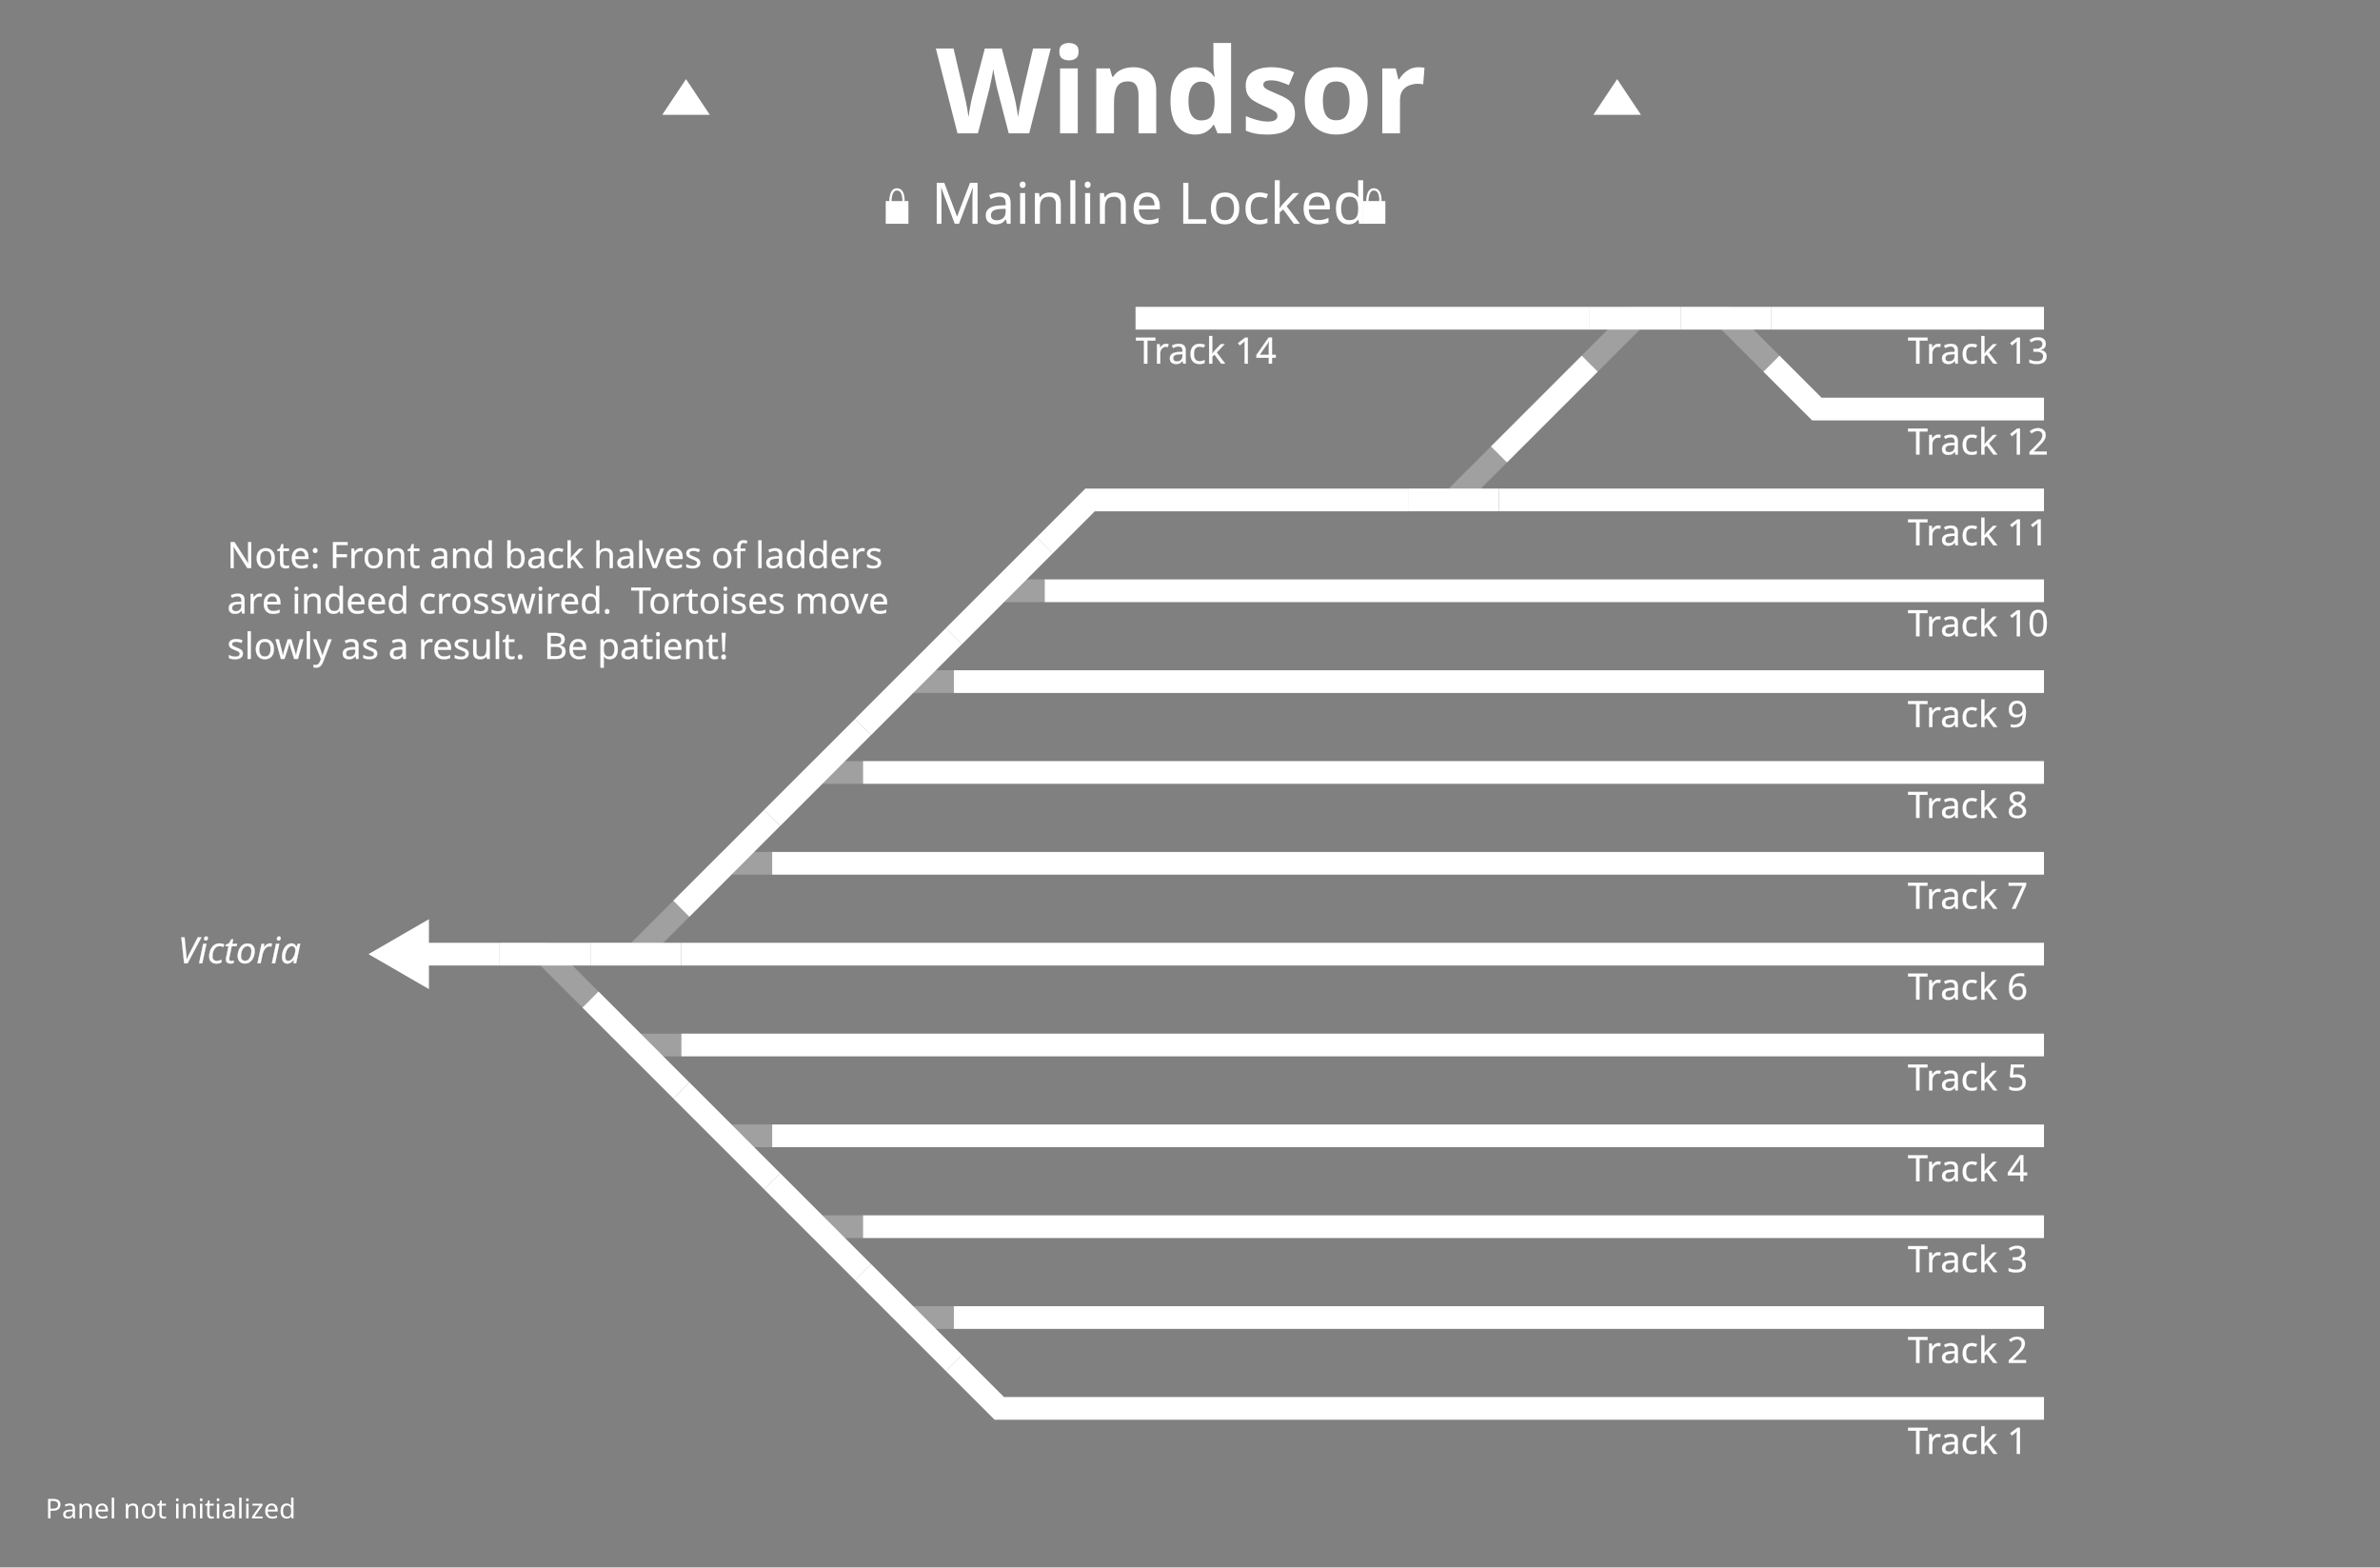
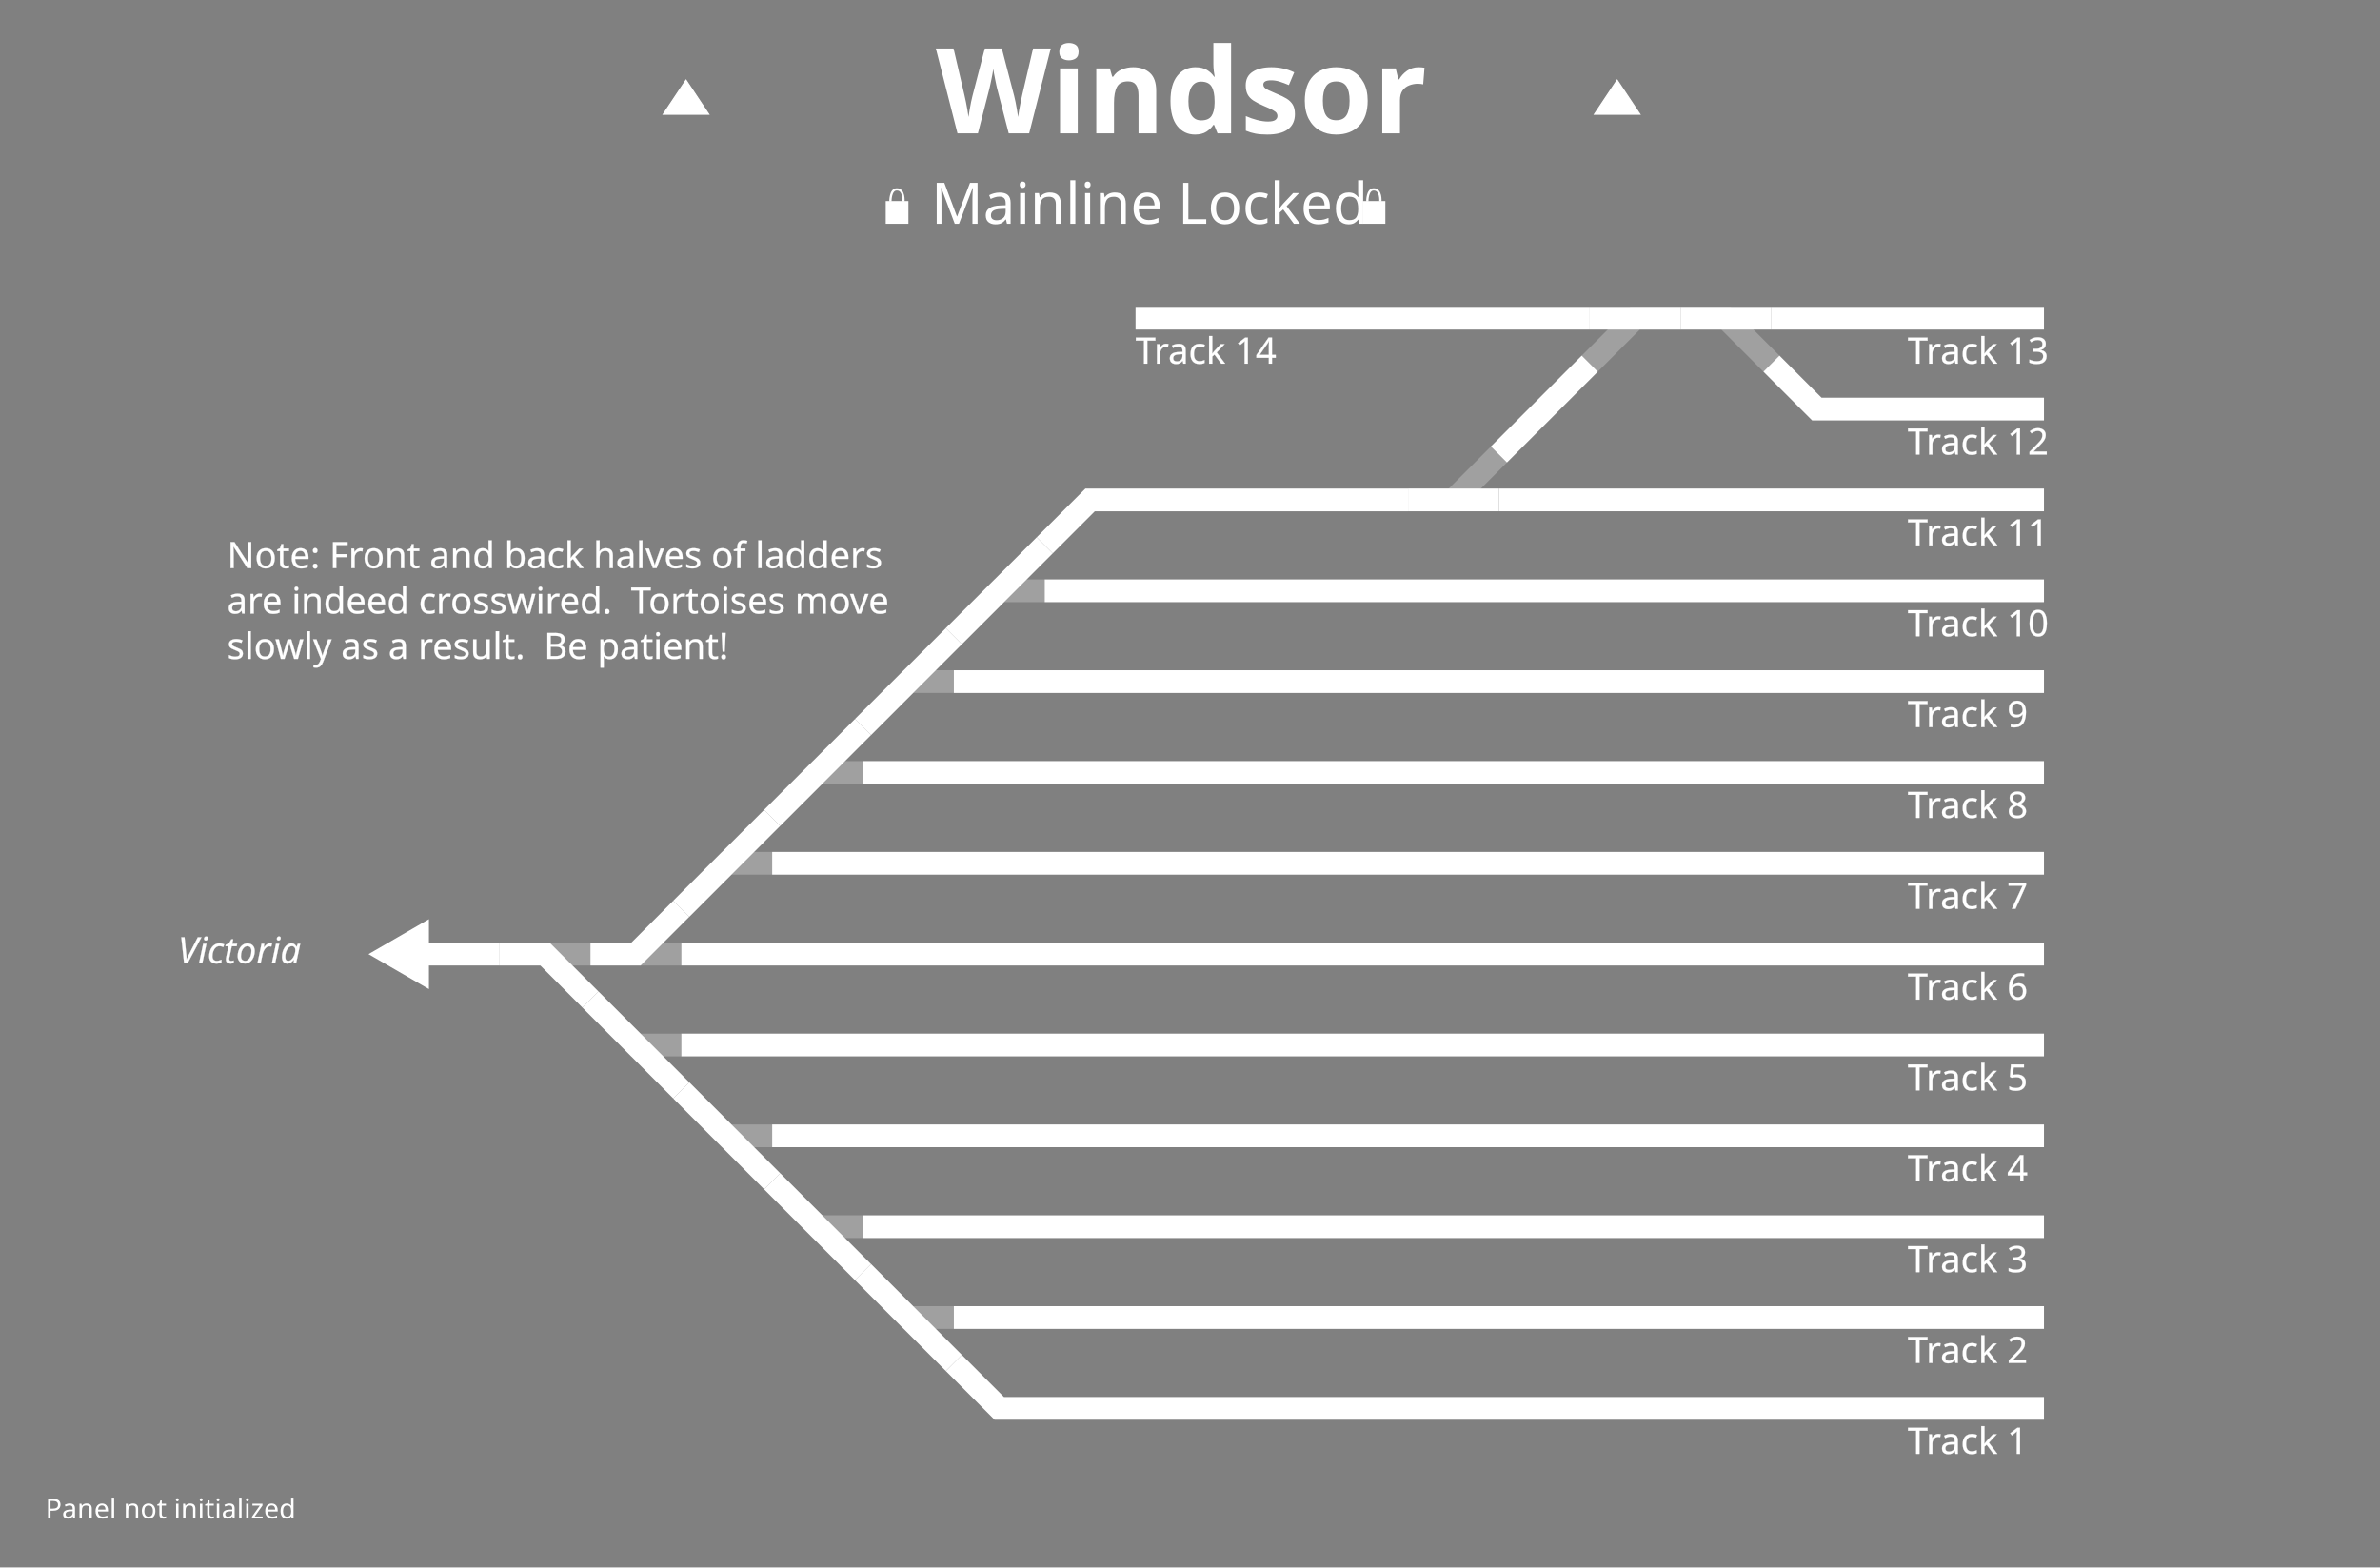
<svg xmlns="http://www.w3.org/2000/svg" xmlns:xlink="http://www.w3.org/1999/xlink" width="1047.958" height="690.115" id="svg2" version="1.1">
  <defs id="defs4">
    <linearGradient id="linearGradient5066">
      <stop style="stop-color:#000000;stop-opacity:0.188;" offset="0" id="stop5068" />
      <stop style="stop-color:#000000;stop-opacity:0;" offset="1" id="stop5070" />
    </linearGradient>
    <linearGradient id="linearGradient4692">
      <stop id="stop4694" offset="0" style="stop-color:#ffffff;stop-opacity:0.753;" />
      <stop id="stop4696" offset="1" style="stop-color:#ffffff;stop-opacity:0;" />
    </linearGradient>
    <linearGradient id="linearGradient4186">
      <stop style="stop-color:#808080;stop-opacity:1;" offset="0" id="stop4188" />
      <stop style="stop-color:#000000;stop-opacity:0;" offset="1" id="stop4190" />
    </linearGradient>
    <linearGradient id="linearGradient4137" paint="solid">
      <stop style="stop-color:#00ff00;stop-opacity:1;" offset="0" id="stop4139" />
    </linearGradient>
    <linearGradient xlink:href="#linearGradient4186" id="linearGradient4976" gradientUnits="userSpaceOnUse" x1="39.5" y1="75.114" x2="70.5" y2="75.114" />
    <linearGradient xlink:href="#linearGradient4186" id="linearGradient4978" gradientUnits="userSpaceOnUse" x1="39.5" y1="75.114" x2="70.5" y2="75.114" />
    <radialGradient xlink:href="#linearGradient4692" id="radialGradient5060" gradientUnits="userSpaceOnUse" cx="55" cy="75.114" fx="55" fy="75.114" r="15" />
    <radialGradient xlink:href="#linearGradient5066" id="radialGradient5064" gradientUnits="userSpaceOnUse" cx="55" cy="75.114" fx="55" fy="75.114" r="15" />
    <radialGradient xlink:href="#linearGradient4692" id="radialGradient4247" gradientUnits="userSpaceOnUse" cx="55" cy="75.114" fx="55" fy="75.114" r="15" />
    <radialGradient xlink:href="#linearGradient5066" id="radialGradient4249" gradientUnits="userSpaceOnUse" cx="55" cy="75.114" fx="55" fy="75.114" r="15" />
    <radialGradient xlink:href="#linearGradient5066" id="radialGradient4251" gradientUnits="userSpaceOnUse" cx="55" cy="75.114" fx="55" fy="75.114" r="15" />
    <linearGradient xlink:href="#linearGradient4186" id="linearGradient4253" gradientUnits="userSpaceOnUse" x1="39.5" y1="75.114" x2="70.5" y2="75.114" />
    <linearGradient xlink:href="#linearGradient4186" id="linearGradient4255" gradientUnits="userSpaceOnUse" x1="39.5" y1="75.114" x2="70.5" y2="75.114" />
    <marker orient="auto" refY="0" refX="0.6" id="TriangleAuthNBMarker" style="overflow:visible">
      <path id="TriangleAuthNBMarkerPath" d="m 5.77,0 -8.65,5 0,-10 8.65,5 z" style="fill:#00ff00;fill-rule:evenodd;stroke:#00ff00;stroke-width:1pt;marker-start:none" transform="scale(0.2,0.2)" />
    </marker>
    <marker orient="auto" refY="0" refX="-0.6" id="TriangleAuthSBMarker" style="overflow:visible">
      <path id="TriangleAuthSBMarkerPath" d="m 5.77,0 -8.65,5 0,-10 8.65,5 z" style="fill:#00ff00;fill-rule:evenodd;stroke:#00ff00;stroke-width:1pt;marker-start:none" transform="scale(-0.2,-0.2)" />
    </marker>
    <marker orient="auto" refY="0" refX="0.6" id="TriangleOccupiedNBMarker" style="overflow:visible">
      <path id="TriangleOccupiedNBMarkerPath" d="m 5.77,0 -8.65,5 0,-10 8.65,5 z" style="fill:#ff0000;fill-rule:evenodd;stroke:#ff0000;stroke-width:1pt;marker-start:none" transform="scale(0.2,0.2)" />
    </marker>
    <marker orient="auto" refY="0" refX="-0.6" id="TriangleOccupiedSBMarker" style="overflow:visible">
      <path id="TriangleOccupiedSBMarkerPath" d="m 5.77,0 -8.65,5 0,-10 8.65,5 z" style="fill:#ff0000;fill-rule:evenodd;stroke:#ff0000;stroke-width:1pt;marker-start:none" transform="scale(-0.2,-0.2)" />
    </marker>
    <marker orient="auto" refY="0" refX="0" id="TriangleOutM" style="overflow:visible">
      <path id="path4051" d="m 5.77,0 -8.65,5 0,-10 8.65,5 z" style="fill:#ffffff;fill-rule:evenodd;stroke:#ffffff;stroke-width:1pt;marker-start:none" transform="scale(0.25,0.25)" />
    </marker>
    <marker orient="auto" refY="0" refX="0" id="StopM" style="overflow:visible">
      <path id="path4078" d="M 0,5.65 0,-5.65" style="fill:none;stroke:#ffffff;stroke-width:2pt" transform="scale(0.4,0.4)" />
    </marker>
    <marker orient="auto" refY="0" refX="0" id="TriangleInM" style="overflow:visible">
      <path id="path4042" d="m 5.77,0 -8.65,5 0,-10 8.65,5 z" style="fill:#ffffff;fill-rule:evenodd;stroke:#ffffff;stroke-width:1pt;marker-start:none" transform="scale(-0.25,-0.25)" />
    </marker>
    <symbol id="turnout_0deg">
      <path style="fill:none;stroke:#ffffff;stroke-width:10;stroke-linecap:butt;stroke-linejoin:miter;stroke-miterlimit:4;stroke-opacity:0.25;stroke-dasharray:none" d="m 80,300 40,0" id="path3179" />
      <path id="path3181" d="m 80,280 20,20" style="fill:none;stroke:#ffffff;stroke-width:10;stroke-linecap:butt;stroke-linejoin:miter;stroke-miterlimit:4;stroke-opacity:0.25;stroke-dasharray:none" />
    </symbol>
    <symbol id="turnout_45deg">
      <path id="path3201" d="m 260,360 40,40" style="fill:none;stroke:#ffffff;stroke-width:10;stroke-linecap:butt;stroke-linejoin:miter;stroke-miterlimit:4;stroke-opacity:0.25;stroke-dasharray:none" />
      <path style="fill:none;stroke:#ffffff;stroke-width:10;stroke-linecap:butt;stroke-linejoin:miter;stroke-miterlimit:4;stroke-opacity:0.25;stroke-dasharray:none" d="m 260,380 20,0" id="path3203" />
    </symbol>
    <symbol id="ds">
      <path id="path3193" d="m 200,520 30,0" style="fill:none;stroke:#ffffff;stroke-width:10;stroke-linecap:butt;stroke-linejoin:miter;stroke-miterlimit:4;stroke-opacity:0.25;stroke-dasharray:none" />
      <path id="path3195" d="m 210,500 20,20" style="fill:none;stroke:#ffffff;stroke-width:10;stroke-linecap:butt;stroke-linejoin:round;stroke-miterlimit:4;stroke-opacity:0.25;stroke-dasharray:none" />
      <use height="690.115" width="1047.958" y="0" x="0" xlink:href="#doubleslip_guard" id="use3197" />
    </symbol>
    <symbol id="turnout_0deg_normal">
      <path id="turnout_0deg_normalSelected" d="m 80,300 40,0" style="fill:none;stroke:#ffffff;stroke-width:10;stroke-linecap:butt;stroke-linejoin:miter;stroke-miterlimit:4;stroke-opacity:1;stroke-dasharray:none;cursor:pointer" />
      <path style="fill:none;stroke:#ffffff;stroke-width:10;stroke-linecap:butt;stroke-linejoin:miter;stroke-miterlimit:4;stroke-opacity:0.25;stroke-dasharray:none;cursor:pointer" d="m 80,280 20,20" id="turnout_0deg_reverseUnselected" />
    </symbol>
    <symbol id="turnout_0deg_reverse">
      <path style="fill:none;stroke:#ffffff;stroke-width:10;stroke-linecap:butt;stroke-linejoin:miter;stroke-miterlimit:4;stroke-opacity:1;stroke-dasharray:none;cursor:pointer" d="m 80,280 20,20 20,0" id="turnout_0deg_reverseSelected" />
      <path id="turnout_0deg_normalUnselected" d="m 80,300 20,0" style="fill:none;stroke:#ffffff;stroke-width:10;stroke-linecap:butt;stroke-linejoin:miter;stroke-miterlimit:4;stroke-opacity:0.25;stroke-dasharray:none;cursor:pointer" />
    </symbol>
    <symbol id="turnout_45deg_reverse">
      <path id="turnout_45deg_reverseSelected" d="m 260,380 20,0 20,20" style="fill:none;stroke:#ffffff;stroke-width:10;stroke-linecap:butt;stroke-linejoin:miter;stroke-miterlimit:4;stroke-opacity:1;stroke-dasharray:none;cursor:pointer" />
      <path style="fill:none;stroke:#ffffff;stroke-width:10;stroke-linecap:butt;stroke-linejoin:miter;stroke-miterlimit:4;stroke-opacity:0.25;stroke-dasharray:none;cursor:pointer" d="m 260,360 20,20" id="turnout_45deg_normalUnselected" />
    </symbol>
    <symbol id="turnout_45deg_normal">
      <path style="fill:none;stroke:#ffffff;stroke-width:10;stroke-linecap:butt;stroke-linejoin:miter;stroke-miterlimit:4;stroke-opacity:1;stroke-dasharray:none;cursor:pointer" d="m 260,360 40,40" id="turnout_45deg_normalSelected" />
      <path id="turnout_45deg_reverseUnselected" d="m 260,380 20,0" style="fill:none;stroke:#ffffff;stroke-width:10;stroke-linecap:butt;stroke-linejoin:miter;stroke-miterlimit:4;stroke-opacity:0.25;stroke-dasharray:none;cursor:pointer" />
    </symbol>
    <symbol id="ds_normal">
      <path style="fill:none;stroke:#ffffff;stroke-width:10;stroke-linecap:butt;stroke-linejoin:miter;stroke-miterlimit:4;stroke-opacity:1;stroke-dasharray:none;cursor:pointer" d="m 200,520 30,0" id="ds_normal_selected" />
      <path style="fill:none;stroke:#ffffff;stroke-width:10;stroke-linecap:butt;stroke-linejoin:round;stroke-miterlimit:4;stroke-opacity:0.25;stroke-dasharray:none;cursor:pointer" d="m 210,500 20,20" id="ds_normal_unselected" />
      <use id="ds_normal_guard" xlink:href="#doubleslip_guard" x="0" y="0" width="1047.958" height="690.115" />
    </symbol>
    <symbol id="ds_reverse">
      <path id="ds_reverse_selected" d="m 210,500 20,20 2.071,0" style="fill:none;stroke:#ffffff;stroke-width:10;stroke-linecap:butt;stroke-linejoin:round;stroke-miterlimit:4;stroke-opacity:1;stroke-dasharray:none;cursor:pointer" />
      <path id="ds_reverse_unselected" d="m 200,520 30,0" style="fill:none;stroke:#ffffff;stroke-width:10;stroke-linecap:butt;stroke-linejoin:miter;stroke-miterlimit:4;stroke-opacity:0.25;stroke-dasharray:none;cursor:pointer" />
      <use height="690.115" width="1047.958" y="0" x="0" xlink:href="#doubleslip_guard" id="ds_reverse_guard" />
    </symbol>
    <symbol id="doubleslip_guard">
      <path style="fill:none;stroke:#ffffff;stroke-width:2;stroke-linecap:butt;stroke-linejoin:round;stroke-miterlimit:4;stroke-opacity:0.25;stroke-dasharray:none;cursor:pointer" d="m 221,501 12,12 10,0" id="path3187" />
      <path id="path3189" d="m 210,527 7,0" style="fill:none;stroke:#ffffff;stroke-width:2;stroke-linecap:butt;stroke-linejoin:round;stroke-miterlimit:4;stroke-opacity:0.25;stroke-dasharray:none;cursor:pointer" />
    </symbol>
    <symbol id="dblxovr_0deg_normal">
      <path style="opacity:0.203;fill:none;stroke:#ffffff;stroke-width:10;stroke-linecap:butt;stroke-linejoin:miter;stroke-miterlimit:4;stroke-opacity:1;stroke-dasharray:none;cursor:pointer" d="m 600,574.094 20,0 40,-40 20,0" id="path3963" />
      <path style="fill:none;stroke:#ffffff;stroke-width:10;stroke-linecap:butt;stroke-linejoin:miter;stroke-miterlimit:4;stroke-opacity:1;stroke-dasharray:none;cursor:pointer" d="m 600,534.094 80,0" id="path3965" />
      <path id="path3967" d="m 600,534.094 20,0 16.461,16.461" style="opacity:0.198;fill:none;stroke:#ffffff;stroke-width:10;stroke-linecap:butt;stroke-linejoin:miter;stroke-miterlimit:4;stroke-opacity:1;stroke-dasharray:none;cursor:pointer" />
      <path id="path3969" d="m 600,574.094 80,0" style="fill:none;stroke:#ffffff;stroke-width:10;stroke-linecap:butt;stroke-linejoin:miter;stroke-miterlimit:4;stroke-opacity:1;stroke-dasharray:none;cursor:pointer" />
      <path style="opacity:0.198;fill:none;stroke:#ffffff;stroke-width:10;stroke-linecap:butt;stroke-linejoin:miter;stroke-miterlimit:4;stroke-opacity:1;stroke-dasharray:none;cursor:pointer" d="m 680,574.094 -20,0 -16.461,-16.461" id="path3973" />
    </symbol>
    <symbol id="dblxovr_0deg_reverse">
      <path transform="translate(0,3.979257)" id="path3953" d="m 600,570.115 20,0 40,-40 20,0" style="fill:none;stroke:#ffffff;stroke-width:10;stroke-linecap:butt;stroke-linejoin:miter;stroke-miterlimit:4;stroke-opacity:1;stroke-dasharray:none;cursor:pointer" />
      <path id="path3959" d="m 600,574.094 80,0" style="opacity:0.25;fill:none;stroke:#ffffff;stroke-width:10;stroke-linecap:butt;stroke-linejoin:miter;stroke-miterlimit:4;stroke-opacity:1;stroke-dasharray:none;cursor:pointer" />
      <path style="fill:none;stroke:#ffffff;stroke-width:10;stroke-linecap:butt;stroke-linejoin:miter;stroke-miterlimit:4;stroke-opacity:1;stroke-dasharray:none;cursor:pointer" d="m 600,534.094 20,0 40,40 20,0" id="path3955" />
      <path style="opacity:0.25;fill:none;stroke:#ffffff;stroke-width:10;stroke-linecap:butt;stroke-linejoin:miter;stroke-miterlimit:4;stroke-opacity:1;stroke-dasharray:none;cursor:pointer" d="m 600,534.094 80,0" id="path3961" />
    </symbol>
    <symbol id="dblxovr_45deg_normal">
      <path style="opacity:0.25;fill:none;stroke:#ffffff;stroke-width:10;stroke-linecap:butt;stroke-linejoin:miter;stroke-miterlimit:4;stroke-opacity:1;stroke-dasharray:none;cursor:pointer" d="m 740,594.094 0,25" id="path3916" />
      <path style="opacity:0.25;fill:none;stroke:#ffffff;stroke-width:10;stroke-linecap:butt;stroke-linejoin:miter;stroke-miterlimit:4;stroke-opacity:1;stroke-dasharray:none;cursor:pointer" d="m 710,624.094 60,0" id="path3918" />
      <path style="fill:none;stroke:#ffffff;stroke-width:10;stroke-linecap:butt;stroke-linejoin:miter;stroke-miterlimit:4;stroke-opacity:1;stroke-dasharray:none;cursor:pointer" d="m 720,574.094 70,70" id="path3920" />
      <path id="path3922" d="m 690,604.094 70,70" style="fill:none;stroke:#ffffff;stroke-width:10;stroke-linecap:butt;stroke-linejoin:miter;stroke-miterlimit:4;stroke-opacity:1;stroke-dasharray:none;cursor:pointer" />
      <path id="path3924" d="m 740,629.094 0,25" style="opacity:0.25;fill:none;stroke:#ffffff;stroke-width:10;stroke-linecap:butt;stroke-linejoin:miter;stroke-miterlimit:4;stroke-opacity:1;stroke-dasharray:none;cursor:pointer" />
    </symbol>
    <symbol id="dblxovr_45deg_reverse">
      <path id="path3122" d="m 720,574.094 20,20 0,60 20,20" style="fill:none;stroke:#ffffff;stroke-width:10;stroke-linecap:butt;stroke-linejoin:miter;stroke-miterlimit:4;stroke-opacity:1;stroke-dasharray:none;cursor:pointer" />
      <path id="path3124" d="m 690,604.094 20,20 60,0 20,20" style="fill:none;stroke:#ffffff;stroke-width:10;stroke-linecap:butt;stroke-linejoin:miter;stroke-miterlimit:4;stroke-opacity:1;stroke-dasharray:none;cursor:pointer" />
      <path id="path3912" d="m 720,574.094 70,70" style="opacity:0.25;fill:none;stroke:#ffffff;stroke-width:10;stroke-linecap:butt;stroke-linejoin:miter;stroke-miterlimit:4;stroke-opacity:1;stroke-dasharray:none;cursor:pointer" />
      <path style="opacity:0.25;fill:none;stroke:#ffffff;stroke-width:10;stroke-linecap:butt;stroke-linejoin:miter;stroke-miterlimit:4;stroke-opacity:1;stroke-dasharray:none;cursor:pointer" d="m 690,604.094 70,70" id="path3914" />
    </symbol>
  </defs>
  <g id="backgroundLayer" transform="translate(0,-312.2474)">
    <rect style="fill:#808080;fill-opacity:1;fill-rule:evenodd;stroke:none" id="panelBackground" width="1047.958" height="690.115" x="0" y="312.247" />
  </g>
  <g id="textLayer" transform="translate(0,-3.979759)" style="display:inline">
    <text xml:space="preserve" style="font-size:52.338px;font-style:normal;font-variant:normal;font-weight:bold;font-stretch:normal;text-align:start;line-height:125%;letter-spacing:0px;word-spacing:0px;writing-mode:lr-tb;text-anchor:start;fill:#ffffff;fill-opacity:1;stroke:none;font-family:Trebuchet MS;-inkscape-font-specification:Trebuchet MS Bold" x="412.068" y="62.691" id="panelTitle">
      <tspan id="tspan3823" x="412.068" y="62.691">Windsor</tspan>
    </text>
    <text id="panelStatus" y="672.511" x="20" style="font-size:12px;font-style:normal;font-variant:normal;font-weight:normal;font-stretch:normal;text-align:start;line-height:125%;letter-spacing:0px;word-spacing:0px;writing-mode:lr-tb;text-anchor:start;fill:#ffffff;fill-opacity:1;stroke:none;font-family:Trebuchet MS;-inkscape-font-specification:Trebuchet MS" xml:space="preserve">
      <tspan y="672.511" x="20" id="tspanPanelStatus">Panel not initialized</tspan>
    </text>
    <path style="fill:#ffffff;fill-opacity:1;stroke:#ffffff;stroke-width:0.5px;stroke-linecap:butt;stroke-linejoin:miter;stroke-opacity:1" d="m 302.068,39.274 -10,15 20,0 z" id="leftLevelTriangle" />
    <use x="0" y="0" xlink:href="#leftLevelTriangle" id="rightLevelTriangle" transform="translate(410,9.8281146e-8)" width="1047.958" height="690.115" />
    <g id="mainlineLockedGroup" transform="translate(10,-1.582807)">
      <text xml:space="preserve" style="font-size:25.23px;font-style:normal;font-variant:normal;font-weight:normal;font-stretch:normal;text-align:start;line-height:125%;letter-spacing:0px;word-spacing:0px;writing-mode:lr-tb;text-anchor:start;fill:#ffffff;fill-opacity:1;stroke:none;font-family:Trebuchet MS;-inkscape-font-specification:Trebuchet MS" x="400" y="104.094" id="mainlineLockedText">
        <tspan y="104.094" x="400" id="tspan3321">Mainline Locked</tspan>
      </text>
      <g id="leftLock">
        <rect id="lockBody" width="10" height="10" x="380" y="94.094" style="fill:#ffffff;fill-opacity:1;stroke:none" />
        <path style="fill:none;stroke:#ffffff;stroke-width:1px;stroke-linecap:butt;stroke-linejoin:miter;stroke-opacity:1" d="m 382.068,94.274 c 0,0 -0.12,-5.383 2.818,-5.323 3.358,-0.06 2.924,5.323 2.924,5.323" id="path4159" />
      </g>
      <use height="690.115" width="1047.958" transform="translate(210,1.3237304e-6)" id="rightLock" xlink:href="#leftLock" y="0" x="0" />
    </g>
    <text xml:space="preserve" style="font-size:16px;font-style:normal;font-variant:normal;font-weight:normal;font-stretch:normal;text-align:start;line-height:125%;letter-spacing:0px;word-spacing:0px;writing-mode:lr-tb;text-anchor:start;fill:#ffffff;fill-opacity:1;stroke:#ffffff;stroke-width:0.1;stroke-miterlimit:4;stroke-opacity:1;stroke-dasharray:none;display:inline;font-family:Trebuchet MS;-inkscape-font-specification:Trebuchet MS" x="100" y="254.095" id="text3162">
      <tspan id="tspan3164" x="100" y="254.095">Note: Front and back halves of ladders</tspan>
      <tspan x="100" y="274.094" id="tspan3176">are indeed crosswired.  Tortoises move</tspan>
      <tspan x="100" y="294.094" id="tspan3179">slowly as a result.  Be patient!</tspan>
    </text>
  </g>
  <g id="industrialTrackLayer" transform="translate(0,-3.979759)" style="display:inline">
    <g id="g3199" transform="matrix(-1,0,0,-1,1300,678.189)">
      <path style="opacity:0.25;fill:none;stroke:#ffffff;stroke-width:10;stroke-linecap:butt;stroke-linejoin:miter;stroke-miterlimit:4;stroke-opacity:1;stroke-dasharray:none" d="m 520,514.095 20,20 20,0" id="TO993.R" />
      <path id="TO993.N" d="m 520,534.095 40,0" style="fill:none;stroke:#ffffff;stroke-width:10;stroke-linecap:butt;stroke-linejoin:miter;stroke-miterlimit:4;stroke-opacity:1;stroke-dasharray:none" />
    </g>
    <g id="g127" transform="matrix(1,0,0,-1,180,678.189)">
      <path style="opacity:0.25;fill:none;stroke:#ffffff;stroke-width:10;stroke-linecap:butt;stroke-linejoin:miter;stroke-miterlimit:4;stroke-opacity:1;stroke-dasharray:none" d="m 520,514.095 20,20 20,0" id="TO992A.N" />
      <path id="TO992A.R" d="m 520,534.095 40,0" style="fill:none;stroke:#ffffff;stroke-width:10;stroke-linecap:butt;stroke-linejoin:miter;stroke-miterlimit:4;stroke-opacity:1;stroke-dasharray:none" />
    </g>
    <g id="g131" transform="matrix(-1,0,0,1,1180,-310)">
      <path style="opacity:0.25;fill:none;stroke:#ffffff;stroke-width:10;stroke-linecap:butt;stroke-linejoin:miter;stroke-miterlimit:4;stroke-opacity:1;stroke-dasharray:none" d="m 520,514.095 20,20 20,0" id="TO992B.N" />
      <path id="TO992B.R" d="m 520,534.095 40,0" style="fill:none;stroke:#ffffff;stroke-width:10;stroke-linecap:butt;stroke-linejoin:miter;stroke-miterlimit:4;stroke-opacity:1;stroke-dasharray:none" />
    </g>
    <g id="g135" transform="matrix(-1,0,0,1,820,-110)">
-       <path style="opacity:0.25;fill:none;stroke:#ffffff;stroke-width:10;stroke-linecap:butt;stroke-linejoin:miter;stroke-miterlimit:4;stroke-opacity:1;stroke-dasharray:none" d="m 520,514.095 20,20 20,0" id="TO982A.N" />
-       <path id="TO982A.R" d="m 520,534.095 40,0" style="fill:none;stroke:#ffffff;stroke-width:10;stroke-linecap:butt;stroke-linejoin:miter;stroke-miterlimit:4;stroke-opacity:1;stroke-dasharray:none" />
+       <path id="TO982A.R" d="m 520,534.095 40,0" style="opacity:0.25;fill:none;stroke:#ffffff;stroke-width:10;stroke-linecap:butt;stroke-linejoin:miter;stroke-miterlimit:4;stroke-opacity:1;stroke-dasharray:none" />
+       <path style="fill:none;stroke:#ffffff;stroke-width:10;stroke-linecap:butt;stroke-linejoin:miter;stroke-miterlimit:4;stroke-opacity:1;stroke-dasharray:none" d="m 520,514.095 20,20 20,0" id="TO982A.N" />
    </g>
    <g id="g139" transform="matrix(-1,0,0,-1,780,958.189)">
-       <path style="opacity:0.25;fill:none;stroke:#ffffff;stroke-width:10;stroke-linecap:butt;stroke-linejoin:miter;stroke-miterlimit:4;stroke-opacity:1;stroke-dasharray:none" d="m 520,514.095 20,20 20,0" id="TO980.R" />
-       <path id="TO980.N" d="m 520,534.095 40,0" style="fill:none;stroke:#ffffff;stroke-width:10;stroke-linecap:butt;stroke-linejoin:miter;stroke-miterlimit:4;stroke-opacity:1;stroke-dasharray:none" />
+       <path id="TO980.N" d="m 520,534.095 40,0" style="opacity:0.25;fill:none;stroke:#ffffff;stroke-width:10;stroke-linecap:butt;stroke-linejoin:miter;stroke-miterlimit:4;stroke-opacity:1;stroke-dasharray:none" />
+       <path style="fill:none;stroke:#ffffff;stroke-width:10;stroke-linecap:butt;stroke-linejoin:miter;stroke-miterlimit:4;stroke-opacity:1;stroke-dasharray:none" d="m 520,514.095 20,20 20,0" id="TO980.R" />
    </g>
    <g id="g3187" transform="translate(-140,50.00001)">
      <path style="opacity:0.25;fill:none;stroke:#ffffff;stroke-width:10;stroke-linecap:butt;stroke-linejoin:miter;stroke-miterlimit:4;stroke-opacity:1;stroke-dasharray:none" d="m 440,414.094 -20,0 -20,-20" id="TO982B.R" />
      <path id="TO982B.N" d="m 440,434.094 c -13.333,-13.333 -26.667,-26.667 -40,-40" style="fill:none;stroke:#ffffff;stroke-width:10;stroke-linecap:butt;stroke-linejoin:miter;stroke-miterlimit:4;stroke-opacity:1;stroke-dasharray:none" />
    </g>
    <g id="g146" transform="matrix(1,0,0,-1,20,678.189)">
      <path style="opacity:0.25;fill:none;stroke:#ffffff;stroke-width:10;stroke-linecap:butt;stroke-linejoin:miter;stroke-miterlimit:4;stroke-opacity:1;stroke-dasharray:none" d="m 440,414.094 -20,0 -20,-20" id="TO989.R" />
      <path id="TO989.N" d="m 440,434.094 c -13.333,-13.333 -26.667,-26.667 -40,-40" style="fill:none;stroke:#ffffff;stroke-width:10;stroke-linecap:butt;stroke-linejoin:miter;stroke-miterlimit:4;stroke-opacity:1;stroke-dasharray:none" />
    </g>
    <g id="g150" transform="matrix(1,0,0,-1,-20,718.189)">
      <path style="opacity:0.25;fill:none;stroke:#ffffff;stroke-width:10;stroke-linecap:butt;stroke-linejoin:miter;stroke-miterlimit:4;stroke-opacity:1;stroke-dasharray:none" d="m 440,414.094 -20,0 -20,-20" id="TO990A.N" />
      <path id="TO990A.R" d="m 440,434.094 c -13.333,-13.333 -26.667,-26.667 -40,-40" style="fill:none;stroke:#ffffff;stroke-width:10;stroke-linecap:butt;stroke-linejoin:miter;stroke-miterlimit:4;stroke-opacity:1;stroke-dasharray:none" />
    </g>
    <g id="g154" transform="translate(-20,170)">
      <path style="opacity:0.25;fill:none;stroke:#ffffff;stroke-width:10;stroke-linecap:butt;stroke-linejoin:miter;stroke-miterlimit:4;stroke-opacity:1;stroke-dasharray:none" d="m 440,414.094 -20,0 -20,-20" id="TO990B.N" />
      <path id="TO990B.R" d="m 440,434.094 c -13.333,-13.333 -26.667,-26.667 -40,-40" style="fill:none;stroke:#ffffff;stroke-width:10;stroke-linecap:butt;stroke-linejoin:miter;stroke-miterlimit:4;stroke-opacity:1;stroke-dasharray:none" />
    </g>
    <g id="g158" transform="matrix(1,0,0,-1,-60,758.189)">
      <path style="opacity:0.25;fill:none;stroke:#ffffff;stroke-width:10;stroke-linecap:butt;stroke-linejoin:miter;stroke-miterlimit:4;stroke-opacity:1;stroke-dasharray:none" d="m 440,414.094 -20,0 -20,-20" id="TO986A.R" />
      <path id="TO986A.N" d="m 440,434.094 c -13.333,-13.333 -26.667,-26.667 -40,-40" style="fill:none;stroke:#ffffff;stroke-width:10;stroke-linecap:butt;stroke-linejoin:miter;stroke-miterlimit:4;stroke-opacity:1;stroke-dasharray:none" />
    </g>
    <g id="g162" transform="translate(-60,130)">
      <path style="opacity:0.25;fill:none;stroke:#ffffff;stroke-width:10;stroke-linecap:butt;stroke-linejoin:miter;stroke-miterlimit:4;stroke-opacity:1;stroke-dasharray:none" d="m 440,414.094 -20,0 -20,-20" id="TO986B.R" />
      <path id="TO986B.N" d="m 440,434.094 c -13.333,-13.333 -26.667,-26.667 -40,-40" style="fill:none;stroke:#ffffff;stroke-width:10;stroke-linecap:butt;stroke-linejoin:miter;stroke-miterlimit:4;stroke-opacity:1;stroke-dasharray:none" />
    </g>
    <g id="g166" transform="translate(-100,90.00001)">
      <path style="opacity:0.25;fill:none;stroke:#ffffff;stroke-width:10;stroke-linecap:butt;stroke-linejoin:miter;stroke-miterlimit:4;stroke-opacity:1;stroke-dasharray:none" d="m 440,414.094 -20,0 -20,-20" id="TO984B.R" />
      <path id="TO984B.N" d="m 440,434.094 c -13.333,-13.333 -26.667,-26.667 -40,-40" style="fill:none;stroke:#ffffff;stroke-width:10;stroke-linecap:butt;stroke-linejoin:miter;stroke-miterlimit:4;stroke-opacity:1;stroke-dasharray:none" />
    </g>
    <path style="fill:none;stroke:#ffffff;stroke-width:10;stroke-linecap:butt;stroke-linejoin:miter;stroke-miterlimit:4;stroke-opacity:1;stroke-dasharray:none" d="m 620,224.095 -140,0 -20,20" id="track11LeadPath" />
    <path id="track1Path" d="m 900,624.095 -460,0 -20,-20" style="fill:none;stroke:#ffffff;stroke-width:10;stroke-linecap:butt;stroke-linejoin:miter;stroke-miterlimit:4;stroke-opacity:1;stroke-dasharray:none" />
    <path style="fill:none;stroke:#ffffff;stroke-width:10;stroke-linecap:butt;stroke-linejoin:miter;stroke-miterlimit:4;stroke-opacity:1;stroke-dasharray:none" d="m 700,164.095 -40,40" id="track12LeadPath" />
    <path id="track2Path" d="m 900,584.095 -480,0" style="fill:none;stroke:#ffffff;stroke-width:10;stroke-linecap:butt;stroke-linejoin:miter;stroke-miterlimit:4;stroke-opacity:1;stroke-dasharray:none" />
    <path style="fill:none;stroke:#ffffff;stroke-width:10;stroke-linecap:butt;stroke-linejoin:miter;stroke-miterlimit:4;stroke-opacity:1;stroke-dasharray:none;marker-start:url(#TriangleInM)" d="m 180,424.094 40,0" id="path4255" />
    <path style="fill:none;stroke:#ffffff;stroke-width:10;stroke-linecap:butt;stroke-linejoin:miter;stroke-miterlimit:4;stroke-opacity:1;stroke-dasharray:none" d="m 900,544.095 -520,0" id="track3Path" />
    <path id="track4Path" d="m 900,504.094 -560,0" style="fill:none;stroke:#ffffff;stroke-width:10;stroke-linecap:butt;stroke-linejoin:miter;stroke-miterlimit:4;stroke-opacity:1;stroke-dasharray:none" />
    <path style="fill:none;stroke:#ffffff;stroke-width:10;stroke-linecap:butt;stroke-linejoin:miter;stroke-miterlimit:4;stroke-opacity:1;stroke-dasharray:none" d="m 900,464.094 -600,0" id="track5Path" />
    <path id="track6Path" d="m 900,424.094 -600,0" style="fill:none;stroke:#ffffff;stroke-width:10;stroke-linecap:butt;stroke-linejoin:miter;stroke-miterlimit:4;stroke-opacity:1;stroke-dasharray:none" />
    <path style="fill:none;stroke:#ffffff;stroke-width:10;stroke-linecap:butt;stroke-linejoin:miter;stroke-miterlimit:4;stroke-opacity:1;stroke-dasharray:none" d="m 900,384.094 -560,0" id="track7Path" />
    <path id="track8Path" d="m 900,344.094 -520,0" style="fill:none;stroke:#ffffff;stroke-width:10;stroke-linecap:butt;stroke-linejoin:miter;stroke-miterlimit:4;stroke-opacity:1;stroke-dasharray:none" />
    <path style="fill:none;stroke:#ffffff;stroke-width:10;stroke-linecap:butt;stroke-linejoin:miter;stroke-miterlimit:4;stroke-opacity:1;stroke-dasharray:none" d="m 900,304.094 -480,0" id="track9Path" />
    <path id="track10Path" d="m 900,264.094 -440,0" style="fill:none;stroke:#ffffff;stroke-width:10;stroke-linecap:butt;stroke-linejoin:miter;stroke-miterlimit:4;stroke-opacity:1;stroke-dasharray:none" />
    <path style="fill:none;stroke:#ffffff;stroke-width:10;stroke-linecap:butt;stroke-linejoin:miter;stroke-miterlimit:4;stroke-opacity:1;stroke-dasharray:none" d="m 900,184.095 -100,0 -20,-20" id="track12Path" />
    <path style="fill:none;stroke:#ffffff;stroke-width:10;stroke-linecap:butt;stroke-linejoin:miter;stroke-miterlimit:4;stroke-opacity:1;stroke-dasharray:none" d="m 900,224.095 -240,0" id="track11Path" />
    <path style="fill:none;stroke:#ffffff;stroke-width:10;stroke-linecap:butt;stroke-linejoin:miter;stroke-miterlimit:4;stroke-opacity:1;stroke-dasharray:none" d="m 700,144.095 -200,0" id="track14Path" />
    <path id="track13Path" d="m 900,144.095 -120,0" style="fill:none;stroke:#ffffff;stroke-width:10;stroke-linecap:butt;stroke-linejoin:miter;stroke-miterlimit:4;stroke-opacity:1;stroke-dasharray:none" />
    <g transform="matrix(1,0,0,-1,-100,798.189)" id="g3221">
      <path id="TO984A.R" d="m 440,414.094 -20,0 -20,-20" style="opacity:0.25;fill:none;stroke:#ffffff;stroke-width:10;stroke-linecap:butt;stroke-linejoin:miter;stroke-miterlimit:4;stroke-opacity:1;stroke-dasharray:none" />
      <path style="fill:none;stroke:#ffffff;stroke-width:10;stroke-linecap:butt;stroke-linejoin:miter;stroke-miterlimit:4;stroke-opacity:1;stroke-dasharray:none" d="m 440,434.094 c -13.333,-13.333 -26.667,-26.667 -40,-40" id="TO984A.N" />
    </g>
  </g>
  <g id="mainlineTrackLayer" transform="translate(0,-3.979759)" />
  <g id="mainlinePanelLinkLayer" transform="translate(0,-5.8839113e-5)" style="display:inline" />
  <g id="industrialPanelLinkLayer" transform="translate(0,-5.0883911e-4)">
-     <a xlink:href="NowheresYard.svg" transform="translate(-120,298.0005)" id="pasoLink" style="display:inline">
+     <a xlink:href="NowheresYard.svg" style="display:inline" id="pasoLink" transform="translate(-120,298.0005)">
      <text xml:space="preserve" style="font-size:16px;font-style:italic;font-variant:normal;font-weight:normal;font-stretch:normal;text-align:center;line-height:125%;letter-spacing:0px;word-spacing:0px;writing-mode:lr-tb;text-anchor:middle;fill:#ffffff;fill-opacity:1;stroke:#ffffff;stroke-width:0.1;stroke-miterlimit:4;stroke-opacity:1;stroke-dasharray:none;font-family:Trebuchet MS;-inkscape-font-specification:Trebuchet MS Italic" x="240" y="126.115" id="text3120">
        <tspan x="240" y="126.115" id="tspan3417">Victoria</tspan>
      </text>
    </a>
  </g>
  <g id="trackNameLayer" transform="translate(0,-5.8839113e-5)">
    <text id="text3302" y="640.115" x="840" style="font-size:16px;font-style:normal;font-variant:normal;font-weight:normal;font-stretch:normal;text-align:start;line-height:125%;letter-spacing:0px;word-spacing:0px;writing-mode:lr-tb;text-anchor:start;fill:#ffffff;fill-opacity:1;stroke:#ffffff;stroke-width:0.1;stroke-miterlimit:4;stroke-opacity:1;stroke-dasharray:none;font-family:Trebuchet MS;-inkscape-font-specification:Trebuchet MS" xml:space="preserve">
      <tspan y="640.115" x="840" id="tspan3304">Track 1</tspan>
    </text>
    <text xml:space="preserve" style="font-size:16px;font-style:normal;font-variant:normal;font-weight:normal;font-stretch:normal;text-align:start;line-height:125%;letter-spacing:0px;word-spacing:0px;writing-mode:lr-tb;text-anchor:start;fill:#ffffff;fill-opacity:1;stroke:#ffffff;stroke-width:0.1;stroke-miterlimit:4;stroke-opacity:1;stroke-dasharray:none;font-family:Trebuchet MS;-inkscape-font-specification:Trebuchet MS" x="840" y="600.115" id="text3306">
      <tspan id="tspan3308" x="840" y="600.115">Track 2</tspan>
    </text>
    <text id="text3310" y="560.115" x="840" style="font-size:16px;font-style:normal;font-variant:normal;font-weight:normal;font-stretch:normal;text-align:start;line-height:125%;letter-spacing:0px;word-spacing:0px;writing-mode:lr-tb;text-anchor:start;fill:#ffffff;fill-opacity:1;stroke:#ffffff;stroke-width:0.1;stroke-miterlimit:4;stroke-opacity:1;stroke-dasharray:none;font-family:Trebuchet MS;-inkscape-font-specification:Trebuchet MS" xml:space="preserve">
      <tspan y="560.115" x="840" id="tspan3312">Track 3</tspan>
    </text>
    <text xml:space="preserve" style="font-size:16px;font-style:normal;font-variant:normal;font-weight:normal;font-stretch:normal;text-align:start;line-height:125%;letter-spacing:0px;word-spacing:0px;writing-mode:lr-tb;text-anchor:start;fill:#ffffff;fill-opacity:1;stroke:#ffffff;stroke-width:0.1;stroke-miterlimit:4;stroke-opacity:1;stroke-dasharray:none;font-family:Trebuchet MS;-inkscape-font-specification:Trebuchet MS" x="840" y="520.115" id="text3314">
      <tspan id="tspan3316" x="840" y="520.115">Track 4</tspan>
    </text>
    <text id="text3318" y="480.115" x="840" style="font-size:16px;font-style:normal;font-variant:normal;font-weight:normal;font-stretch:normal;text-align:start;line-height:125%;letter-spacing:0px;word-spacing:0px;writing-mode:lr-tb;text-anchor:start;fill:#ffffff;fill-opacity:1;stroke:#ffffff;stroke-width:0.1;stroke-miterlimit:4;stroke-opacity:1;stroke-dasharray:none;font-family:Trebuchet MS;-inkscape-font-specification:Trebuchet MS" xml:space="preserve">
      <tspan y="480.115" x="840" id="tspan3320">Track 5</tspan>
    </text>
    <text xml:space="preserve" style="font-size:16px;font-style:normal;font-variant:normal;font-weight:normal;font-stretch:normal;text-align:start;line-height:125%;letter-spacing:0px;word-spacing:0px;writing-mode:lr-tb;text-anchor:start;fill:#ffffff;fill-opacity:1;stroke:#ffffff;stroke-width:0.1;stroke-miterlimit:4;stroke-opacity:1;stroke-dasharray:none;font-family:Trebuchet MS;-inkscape-font-specification:Trebuchet MS" x="840" y="440.115" id="text3322">
      <tspan id="tspan3324" x="840" y="440.115">Track 6</tspan>
    </text>
    <text id="text3326" y="400.115" x="840" style="font-size:16px;font-style:normal;font-variant:normal;font-weight:normal;font-stretch:normal;text-align:start;line-height:125%;letter-spacing:0px;word-spacing:0px;writing-mode:lr-tb;text-anchor:start;fill:#ffffff;fill-opacity:1;stroke:#ffffff;stroke-width:0.1;stroke-miterlimit:4;stroke-opacity:1;stroke-dasharray:none;font-family:Trebuchet MS;-inkscape-font-specification:Trebuchet MS" xml:space="preserve">
      <tspan y="400.115" x="840" id="tspan3328">Track 7</tspan>
    </text>
    <text xml:space="preserve" style="font-size:16px;font-style:normal;font-variant:normal;font-weight:normal;font-stretch:normal;text-align:start;line-height:125%;letter-spacing:0px;word-spacing:0px;writing-mode:lr-tb;text-anchor:start;fill:#ffffff;fill-opacity:1;stroke:#ffffff;stroke-width:0.1;stroke-miterlimit:4;stroke-opacity:1;stroke-dasharray:none;font-family:Trebuchet MS;-inkscape-font-specification:Trebuchet MS" x="840" y="360.115" id="text3156">
      <tspan id="tspan3158" x="840" y="360.115">Track 8</tspan>
    </text>
    <text id="text3160" y="320.115" x="840" style="font-size:16px;font-style:normal;font-variant:normal;font-weight:normal;font-stretch:normal;text-align:start;line-height:125%;letter-spacing:0px;word-spacing:0px;writing-mode:lr-tb;text-anchor:start;fill:#ffffff;fill-opacity:1;stroke:#ffffff;stroke-width:0.1;stroke-miterlimit:4;stroke-opacity:1;stroke-dasharray:none;font-family:Trebuchet MS;-inkscape-font-specification:Trebuchet MS" xml:space="preserve">
      <tspan y="320.115" x="840" id="tspan3162">Track 9</tspan>
    </text>
    <text xml:space="preserve" style="font-size:16px;font-style:normal;font-variant:normal;font-weight:normal;font-stretch:normal;text-align:start;line-height:125%;letter-spacing:0px;word-spacing:0px;writing-mode:lr-tb;text-anchor:start;fill:#ffffff;fill-opacity:1;stroke:#ffffff;stroke-width:0.1;stroke-miterlimit:4;stroke-opacity:1;stroke-dasharray:none;font-family:Trebuchet MS;-inkscape-font-specification:Trebuchet MS" x="840" y="280.115" id="text3164">
      <tspan id="tspan3166" x="840" y="280.115">Track 10</tspan>
    </text>
    <text id="text3168" y="240.115" x="840" style="font-size:16px;font-style:normal;font-variant:normal;font-weight:normal;font-stretch:normal;text-align:start;line-height:125%;letter-spacing:0px;word-spacing:0px;writing-mode:lr-tb;text-anchor:start;fill:#ffffff;fill-opacity:1;stroke:#ffffff;stroke-width:0.1;stroke-miterlimit:4;stroke-opacity:1;stroke-dasharray:none;font-family:Trebuchet MS;-inkscape-font-specification:Trebuchet MS" xml:space="preserve">
      <tspan y="240.115" x="840" id="tspan3170">Track 11</tspan>
    </text>
    <text xml:space="preserve" style="font-size:16px;font-style:normal;font-variant:normal;font-weight:normal;font-stretch:normal;text-align:start;line-height:125%;letter-spacing:0px;word-spacing:0px;writing-mode:lr-tb;text-anchor:start;fill:#ffffff;fill-opacity:1;stroke:#ffffff;stroke-width:0.1;stroke-miterlimit:4;stroke-opacity:1;stroke-dasharray:none;font-family:Trebuchet MS;-inkscape-font-specification:Trebuchet MS" x="840" y="200.115" id="text3172">
      <tspan id="tspan3174" x="840" y="200.115">Track 12</tspan>
    </text>
    <text id="text3176" y="160.115" x="840" style="font-size:16px;font-style:normal;font-variant:normal;font-weight:normal;font-stretch:normal;text-align:start;line-height:125%;letter-spacing:0px;word-spacing:0px;writing-mode:lr-tb;text-anchor:start;fill:#ffffff;fill-opacity:1;stroke:#ffffff;stroke-width:0.1;stroke-miterlimit:4;stroke-opacity:1;stroke-dasharray:none;font-family:Trebuchet MS;-inkscape-font-specification:Trebuchet MS" xml:space="preserve">
      <tspan y="160.115" x="840" id="tspan3178">Track 13</tspan>
    </text>
    <text xml:space="preserve" style="font-size:16px;font-style:normal;font-variant:normal;font-weight:normal;font-stretch:normal;text-align:start;line-height:125%;letter-spacing:0px;word-spacing:0px;writing-mode:lr-tb;text-anchor:start;fill:#ffffff;fill-opacity:1;stroke:#ffffff;stroke-width:0.1;stroke-miterlimit:4;stroke-opacity:1;stroke-dasharray:none;font-family:Trebuchet MS;-inkscape-font-specification:Trebuchet MS" x="500" y="160.115" id="text3180">
      <tspan id="tspan3182" x="500" y="160.115">Track 14</tspan>
    </text>
  </g>
</svg>
